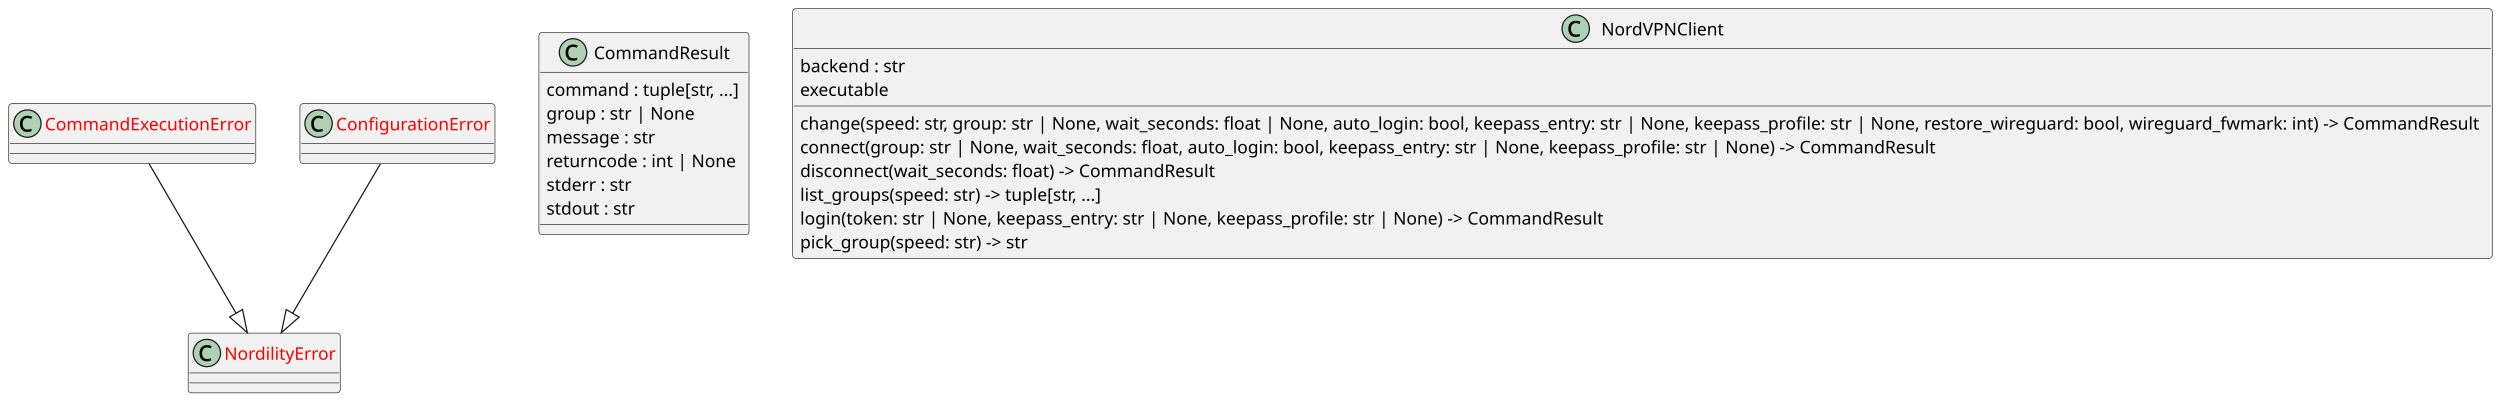
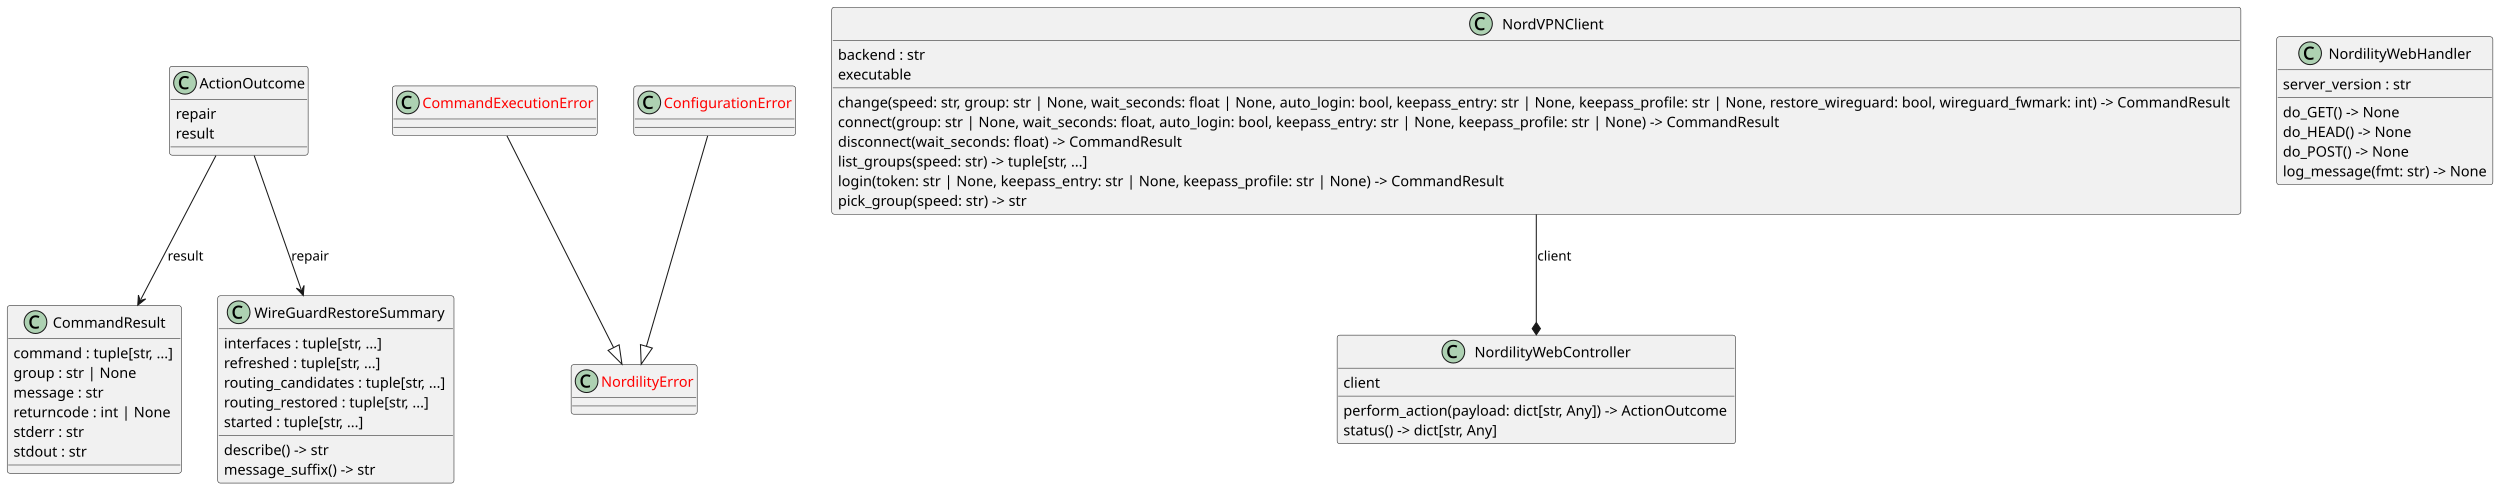
- <svg xmlns="http://www.w3.org/2000/svg" contentStyleType="text/css" data-diagram-type="CLASS" height="322px" preserveAspectRatio="none" style="width:2008px;height:322px;background:#FFFFFF;" version="1.1" viewBox="0 0 2008 322" width="2008px" zoomAndPan="magnify">
+ <svg xmlns="http://www.w3.org/2000/svg" contentStyleType="text/css" data-diagram-type="CLASS" height="475px" preserveAspectRatio="none" style="width:2422px;height:475px;background:#FFFFFF;" version="1.1" viewBox="0 0 2422 475" width="2422px" zoomAndPan="magnify">
  <defs />
  <g>
-     <g class="entity" data-qualified-name="src.nordility.client.CommandExecutionError" data-source-line="2" id="ent0002">
-       <rect fill="#F1F1F1" height="48" rx="2.5" ry="2.5" style="stroke:#181818;stroke-width:0.5;" width="198.459" x="7" y="83.27" />
-       <ellipse cx="22" cy="99.27" fill="#ADD1B2" rx="11" ry="11" style="stroke:#181818;stroke-width:1;" />
-       <path d="M22.109,94.801 Q21.188,94.801 20.453,95.114 Q19.734,95.426 19.234,96.02 Q18.734,96.598 18.453,97.473 Q18.188,98.348 18.188,99.442 Q18.188,100.879 18.625,101.926 Q19.078,102.973 19.922,103.52 Q20.781,104.067 22.094,104.067 Q22.875,104.067 23.562,103.942 Q24.266,103.801 25.266,103.489 L25.266,105.364 Q24.406,105.692 23.641,105.817 Q22.891,105.942 21.875,105.942 Q19.953,105.942 18.641,105.145 Q17.344,104.332 16.688,102.864 Q16.031,101.379 16.031,99.411 Q16.031,97.989 16.422,96.817 Q16.828,95.629 17.609,94.754 Q18.391,93.879 19.531,93.411 Q20.672,92.926 22.141,92.926 Q23.094,92.926 23.984,93.129 Q24.891,93.317 25.828,93.786 L25,95.567 Q24.219,95.192 23.562,95.004 Q22.906,94.801 22.109,94.801 Z " fill="#000000" />
-       <text fill="#FF0000" font-family="sans-serif" font-size="14" lengthAdjust="spacing" textLength="166.459" x="36" y="104.702">CommandExecutionError</text>
-       <line style="stroke:#181818;stroke-width:0.5;" x1="8" x2="204.459" y1="115.27" y2="115.27" />
-       <line style="stroke:#181818;stroke-width:0.5;" x1="8" x2="204.459" y1="123.27" y2="123.27" />
+     <g class="entity" data-qualified-name="src.nordility.web.ActionOutcome" data-source-line="2" id="ent0002">
+       <rect fill="#F1F1F1" height="86.136" rx="2.5" ry="2.5" style="stroke:#181818;stroke-width:0.5;" width="134.27" x="164.24" y="64.2" />
+       <ellipse cx="179.24" cy="80.2" fill="#ADD1B2" rx="11" ry="11" style="stroke:#181818;stroke-width:1;" />
+       <path d="M179.349,75.481 Q178.428,75.481 177.693,75.794 Q176.974,76.106 176.474,76.7 Q175.974,77.278 175.693,78.153 Q175.428,79.028 175.428,80.122 Q175.428,81.559 175.865,82.606 Q176.318,83.653 177.162,84.2 Q178.021,84.747 179.334,84.747 Q180.115,84.747 180.803,84.622 Q181.506,84.481 182.506,84.169 L182.506,86.044 Q181.646,86.372 180.881,86.497 Q180.131,86.622 179.115,86.622 Q177.193,86.622 175.881,85.825 Q174.584,85.013 173.928,83.544 Q173.271,82.059 173.271,80.091 Q173.271,78.669 173.662,77.497 Q174.068,76.309 174.849,75.434 Q175.631,74.559 176.771,74.091 Q177.912,73.606 179.381,73.606 Q180.334,73.606 181.224,73.809 Q182.131,73.997 183.068,74.466 L182.24,76.247 Q181.459,75.872 180.803,75.684 Q180.146,75.481 179.349,75.481 Z " fill="#000000" />
+       <text fill="#000000" font-family="sans-serif" font-size="14" lengthAdjust="spacing" textLength="102.27" x="193.24" y="85.632">ActionOutcome</text>
+       <line style="stroke:#181818;stroke-width:0.5;" x1="165.24" x2="297.51" y1="96.2" y2="96.2" />
+       <text fill="#000000" font-family="sans-serif" font-size="14" lengthAdjust="spacing" textLength="39.536" x="170.24" y="115.166">repair</text>
+       <text fill="#000000" font-family="sans-serif" font-size="14" lengthAdjust="spacing" textLength="37.702" x="170.24" y="134.234">result</text>
+       <line style="stroke:#181818;stroke-width:0.5;" x1="165.24" x2="297.51" y1="142.336" y2="142.336" />
    </g>
-     <g class="entity" data-qualified-name="src.nordility.client.CommandResult" data-source-line="4" id="ent0003">
-       <rect fill="#F1F1F1" height="162.407" rx="2.5" ry="2.5" style="stroke:#181818;stroke-width:0.5;" width="168.743" x="432.86" y="26.06" />
-       <ellipse cx="460.236" cy="42.06" fill="#ADD1B2" rx="11" ry="11" style="stroke:#181818;stroke-width:1;" />
-       <path d="M460.345,37.591 Q459.423,37.591 458.689,37.904 Q457.97,38.216 457.47,38.81 Q456.97,39.388 456.689,40.263 Q456.423,41.138 456.423,42.232 Q456.423,43.669 456.861,44.716 Q457.314,45.763 458.158,46.31 Q459.017,46.857 460.33,46.857 Q461.111,46.857 461.798,46.732 Q462.501,46.591 463.501,46.279 L463.501,48.154 Q462.642,48.482 461.876,48.607 Q461.126,48.732 460.111,48.732 Q458.189,48.732 456.876,47.935 Q455.58,47.123 454.923,45.654 Q454.267,44.169 454.267,42.201 Q454.267,40.779 454.658,39.607 Q455.064,38.419 455.845,37.544 Q456.626,36.669 457.767,36.201 Q458.908,35.716 460.376,35.716 Q461.33,35.716 462.22,35.919 Q463.126,36.107 464.064,36.576 L463.236,38.357 Q462.455,37.982 461.798,37.794 Q461.142,37.591 460.345,37.591 Z " fill="#000000" />
-       <text fill="#000000" font-family="sans-serif" font-size="14" lengthAdjust="spacing" textLength="109.242" x="476.986" y="47.492">CommandResult</text>
-       <line style="stroke:#181818;stroke-width:0.5;" x1="433.86" x2="600.603" y1="58.06" y2="58.06" />
-       <text fill="#000000" font-family="sans-serif" font-size="14" lengthAdjust="spacing" textLength="156.743" x="438.86" y="77.026">command : tuple[str, ...]</text>
-       <text fill="#000000" font-family="sans-serif" font-size="14" lengthAdjust="spacing" textLength="119.35" x="438.86" y="96.094">group : str | None</text>
-       <text fill="#000000" font-family="sans-serif" font-size="14" lengthAdjust="spacing" textLength="87.332" x="438.86" y="115.162">message : str</text>
-       <text fill="#000000" font-family="sans-serif" font-size="14" lengthAdjust="spacing" textLength="152.515" x="438.86" y="134.23">returncode : int | None</text>
-       <text fill="#000000" font-family="sans-serif" font-size="14" lengthAdjust="spacing" textLength="68.404" x="438.86" y="153.298">stderr : str</text>
-       <text fill="#000000" font-family="sans-serif" font-size="14" lengthAdjust="spacing" textLength="71.12" x="438.86" y="172.365">stdout : str</text>
-       <line style="stroke:#181818;stroke-width:0.5;" x1="433.86" x2="600.603" y1="180.468" y2="180.468" />
+     <g class="entity" data-qualified-name="src.nordility.client.CommandExecutionError" data-source-line="6" id="ent0003">
+       <rect fill="#F1F1F1" height="48" rx="2.5" ry="2.5" style="stroke:#181818;stroke-width:0.5;" width="198.459" x="380.14" y="83.27" />
+       <ellipse cx="395.14" cy="99.27" fill="#ADD1B2" rx="11" ry="11" style="stroke:#181818;stroke-width:1;" />
+       <path d="M395.249,94.551 Q394.327,94.551 393.593,94.864 Q392.874,95.176 392.374,95.77 Q391.874,96.348 391.593,97.223 Q391.327,98.098 391.327,99.192 Q391.327,100.629 391.765,101.676 Q392.218,102.723 393.062,103.27 Q393.921,103.817 395.234,103.817 Q396.015,103.817 396.702,103.692 Q397.406,103.551 398.406,103.239 L398.406,105.114 Q397.546,105.442 396.781,105.567 Q396.031,105.692 395.015,105.692 Q393.093,105.692 391.781,104.895 Q390.484,104.082 389.827,102.614 Q389.171,101.129 389.171,99.161 Q389.171,97.739 389.562,96.567 Q389.968,95.379 390.749,94.504 Q391.531,93.629 392.671,93.161 Q393.812,92.676 395.281,92.676 Q396.234,92.676 397.124,92.879 Q398.031,93.067 398.968,93.536 L398.14,95.317 Q397.359,94.942 396.702,94.754 Q396.046,94.551 395.249,94.551 Z " fill="#000000" />
+       <text fill="#FF0000" font-family="sans-serif" font-size="14" lengthAdjust="spacing" textLength="166.459" x="409.14" y="104.702">CommandExecutionError</text>
+       <line style="stroke:#181818;stroke-width:0.5;" x1="381.14" x2="577.599" y1="115.27" y2="115.27" />
+       <line style="stroke:#181818;stroke-width:0.5;" x1="381.14" x2="577.599" y1="123.27" y2="123.27" />
    </g>
-     <g class="entity" data-qualified-name="src.nordility.client.ConfigurationError" data-source-line="12" id="ent0004">
-       <rect fill="#F1F1F1" height="48" rx="2.5" ry="2.5" style="stroke:#181818;stroke-width:0.5;" width="156.684" x="240.89" y="83.27" />
-       <ellipse cx="255.89" cy="99.27" fill="#ADD1B2" rx="11" ry="11" style="stroke:#181818;stroke-width:1;" />
-       <path d="M255.999,94.801 Q255.077,94.801 254.343,95.114 Q253.624,95.426 253.124,96.02 Q252.624,96.598 252.343,97.473 Q252.077,98.348 252.077,99.442 Q252.077,100.879 252.515,101.926 Q252.968,102.973 253.812,103.52 Q254.671,104.067 255.984,104.067 Q256.765,104.067 257.452,103.942 Q258.156,103.801 259.156,103.489 L259.156,105.364 Q258.296,105.692 257.531,105.817 Q256.781,105.942 255.765,105.942 Q253.843,105.942 252.531,105.145 Q251.234,104.332 250.577,102.864 Q249.921,101.379 249.921,99.411 Q249.921,97.989 250.312,96.817 Q250.718,95.629 251.499,94.754 Q252.281,93.879 253.421,93.411 Q254.562,92.926 256.031,92.926 Q256.984,92.926 257.874,93.129 Q258.781,93.317 259.718,93.786 L258.89,95.567 Q258.109,95.192 257.452,95.004 Q256.796,94.801 255.999,94.801 Z " fill="#000000" />
-       <text fill="#FF0000" font-family="sans-serif" font-size="14" lengthAdjust="spacing" textLength="124.683" x="269.89" y="104.702">ConfigurationError</text>
-       <line style="stroke:#181818;stroke-width:0.5;" x1="241.89" x2="396.574" y1="115.27" y2="115.27" />
-       <line style="stroke:#181818;stroke-width:0.5;" x1="241.89" x2="396.574" y1="123.27" y2="123.27" />
+     <g class="entity" data-qualified-name="src.nordility.client.CommandResult" data-source-line="8" id="ent0004">
+       <rect fill="#F1F1F1" height="162.407" rx="2.5" ry="2.5" style="stroke:#181818;stroke-width:0.5;" width="168.743" x="7" y="296.08" />
+       <ellipse cx="34.376" cy="312.08" fill="#ADD1B2" rx="11" ry="11" style="stroke:#181818;stroke-width:1;" />
+       <path d="M34.485,307.361 Q33.563,307.361 32.829,307.674 Q32.11,307.986 31.61,308.58 Q31.11,309.158 30.829,310.033 Q30.563,310.908 30.563,312.002 Q30.563,313.439 31.001,314.486 Q31.454,315.533 32.298,316.08 Q33.157,316.627 34.47,316.627 Q35.251,316.627 35.938,316.502 Q36.641,316.361 37.641,316.049 L37.641,317.924 Q36.782,318.252 36.016,318.377 Q35.266,318.502 34.251,318.502 Q32.329,318.502 31.016,317.705 Q29.72,316.892 29.063,315.424 Q28.407,313.939 28.407,311.971 Q28.407,310.549 28.798,309.377 Q29.204,308.189 29.985,307.314 Q30.766,306.439 31.907,305.971 Q33.048,305.486 34.516,305.486 Q35.47,305.486 36.36,305.689 Q37.266,305.877 38.204,306.346 L37.376,308.127 Q36.595,307.752 35.938,307.564 Q35.282,307.361 34.485,307.361 Z " fill="#000000" />
+       <text fill="#000000" font-family="sans-serif" font-size="14" lengthAdjust="spacing" textLength="109.242" x="51.126" y="317.512">CommandResult</text>
+       <line style="stroke:#181818;stroke-width:0.5;" x1="8" x2="174.743" y1="328.08" y2="328.08" />
+       <text fill="#000000" font-family="sans-serif" font-size="14" lengthAdjust="spacing" textLength="156.743" x="13" y="347.046">command : tuple[str, ...]</text>
+       <text fill="#000000" font-family="sans-serif" font-size="14" lengthAdjust="spacing" textLength="119.35" x="13" y="366.114">group : str | None</text>
+       <text fill="#000000" font-family="sans-serif" font-size="14" lengthAdjust="spacing" textLength="87.332" x="13" y="385.182">message : str</text>
+       <text fill="#000000" font-family="sans-serif" font-size="14" lengthAdjust="spacing" textLength="152.515" x="13" y="404.25">returncode : int | None</text>
+       <text fill="#000000" font-family="sans-serif" font-size="14" lengthAdjust="spacing" textLength="68.404" x="13" y="423.318">stderr : str</text>
+       <text fill="#000000" font-family="sans-serif" font-size="14" lengthAdjust="spacing" textLength="71.12" x="13" y="442.385">stdout : str</text>
+       <line style="stroke:#181818;stroke-width:0.5;" x1="8" x2="174.743" y1="450.488" y2="450.488" />
    </g>
-     <g class="entity" data-qualified-name="src.nordility.client.NordVPNClient" data-source-line="14" id="ent0005">
-       <rect fill="#F1F1F1" height="200.543" rx="2.5" ry="2.5" style="stroke:#181818;stroke-width:0.5;" width="1365.151" x="636.65" y="7" />
-       <ellipse cx="1265.633" cy="23" fill="#ADD1B2" rx="11" ry="11" style="stroke:#181818;stroke-width:1;" />
-       <path d="M1265.742,18.531 Q1264.82,18.531 1264.086,18.844 Q1263.367,19.156 1262.867,19.75 Q1262.367,20.328 1262.086,21.203 Q1261.82,22.078 1261.82,23.172 Q1261.82,24.609 1262.258,25.656 Q1262.711,26.703 1263.555,27.25 Q1264.414,27.797 1265.727,27.797 Q1266.508,27.797 1267.195,27.672 Q1267.899,27.531 1268.899,27.219 L1268.899,29.094 Q1268.039,29.422 1267.274,29.547 Q1266.524,29.672 1265.508,29.672 Q1263.586,29.672 1262.274,28.875 Q1260.977,28.062 1260.32,26.594 Q1259.664,25.109 1259.664,23.141 Q1259.664,21.719 1260.055,20.547 Q1260.461,19.359 1261.242,18.484 Q1262.024,17.609 1263.164,17.141 Q1264.305,16.656 1265.774,16.656 Q1266.727,16.656 1267.617,16.859 Q1268.524,17.047 1269.461,17.516 L1268.633,19.297 Q1267.852,18.922 1267.195,18.734 Q1266.539,18.531 1265.742,18.531 Z " fill="#000000" />
-       <text fill="#000000" font-family="sans-serif" font-size="14" lengthAdjust="spacing" textLength="98.686" x="1286.133" y="28.432">NordVPNClient</text>
-       <line style="stroke:#181818;stroke-width:0.5;" x1="637.65" x2="2000.802" y1="39" y2="39" />
-       <text fill="#000000" font-family="sans-serif" font-size="14" lengthAdjust="spacing" textLength="84.392" x="642.65" y="57.966">backend : str</text>
-       <text fill="#000000" font-family="sans-serif" font-size="14" lengthAdjust="spacing" textLength="71.596" x="642.65" y="77.034">executable</text>
-       <line style="stroke:#181818;stroke-width:0.5;" x1="637.65" x2="2000.802" y1="85.136" y2="85.136" />
-       <text fill="#000000" font-family="sans-serif" font-size="14" lengthAdjust="spacing" textLength="1353.151" x="642.65" y="104.102">change(speed: str, group: str | None, wait_seconds: float | None, auto_login: bool, keepass_entry: str | None, keepass_profile: str | None, restore_wireguard: bool, wireguard_fwmark: int) -&gt; CommandResult</text>
-       <text fill="#000000" font-family="sans-serif" font-size="14" lengthAdjust="spacing" textLength="912.545" x="642.65" y="123.17">connect(group: str | None, wait_seconds: float, auto_login: bool, keepass_entry: str | None, keepass_profile: str | None) -&gt; CommandResult</text>
-       <text fill="#000000" font-family="sans-serif" font-size="14" lengthAdjust="spacing" textLength="333.227" x="642.65" y="142.238">disconnect(wait_seconds: float) -&gt; CommandResult</text>
-       <text fill="#000000" font-family="sans-serif" font-size="14" lengthAdjust="spacing" textLength="244.103" x="642.65" y="161.305">list_groups(speed: str) -&gt; tuple[str, ...]</text>
-       <text fill="#000000" font-family="sans-serif" font-size="14" lengthAdjust="spacing" textLength="645.524" x="642.65" y="180.373">login(token: str | None, keepass_entry: str | None, keepass_profile: str | None) -&gt; CommandResult</text>
-       <text fill="#000000" font-family="sans-serif" font-size="14" lengthAdjust="spacing" textLength="183.147" x="642.65" y="199.441">pick_group(speed: str) -&gt; str</text>
+     <g class="entity" data-qualified-name="src.nordility.client.ConfigurationError" data-source-line="16" id="ent0005">
+       <rect fill="#F1F1F1" height="48" rx="2.5" ry="2.5" style="stroke:#181818;stroke-width:0.5;" width="156.684" x="614.03" y="83.27" />
+       <ellipse cx="629.03" cy="99.27" fill="#ADD1B2" rx="11" ry="11" style="stroke:#181818;stroke-width:1;" />
+       <path d="M629.139,94.551 Q628.217,94.551 627.483,94.864 Q626.764,95.176 626.264,95.77 Q625.764,96.348 625.483,97.223 Q625.217,98.098 625.217,99.192 Q625.217,100.629 625.655,101.676 Q626.108,102.723 626.952,103.27 Q627.811,103.817 629.124,103.817 Q629.905,103.817 630.592,103.692 Q631.296,103.551 632.296,103.239 L632.296,105.114 Q631.436,105.442 630.671,105.567 Q629.921,105.692 628.905,105.692 Q626.983,105.692 625.671,104.895 Q624.374,104.082 623.717,102.614 Q623.061,101.129 623.061,99.161 Q623.061,97.739 623.452,96.567 Q623.858,95.379 624.639,94.504 Q625.421,93.629 626.561,93.161 Q627.702,92.676 629.171,92.676 Q630.124,92.676 631.014,92.879 Q631.921,93.067 632.858,93.536 L632.03,95.317 Q631.249,94.942 630.592,94.754 Q629.936,94.551 629.139,94.551 Z " fill="#000000" />
+       <text fill="#FF0000" font-family="sans-serif" font-size="14" lengthAdjust="spacing" textLength="124.683" x="643.03" y="104.702">ConfigurationError</text>
+       <line style="stroke:#181818;stroke-width:0.5;" x1="615.03" x2="769.713" y1="115.27" y2="115.27" />
+       <line style="stroke:#181818;stroke-width:0.5;" x1="615.03" x2="769.713" y1="123.27" y2="123.27" />
    </g>
-     <g class="entity" data-qualified-name="src.nordility.client.NordilityError" data-source-line="24" id="ent0006">
-       <rect fill="#F1F1F1" height="48" rx="2.5" ry="2.5" style="stroke:#181818;stroke-width:0.5;" width="122.132" x="151.16" y="267.54" />
-       <ellipse cx="166.16" cy="283.54" fill="#ADD1B2" rx="11" ry="11" style="stroke:#181818;stroke-width:1;" />
-       <path d="M166.269,279.071 Q165.347,279.071 164.613,279.384 Q163.894,279.696 163.394,280.29 Q162.894,280.868 162.613,281.743 Q162.347,282.618 162.347,283.712 Q162.347,285.149 162.785,286.196 Q163.238,287.243 164.082,287.79 Q164.941,288.337 166.254,288.337 Q167.035,288.337 167.722,288.212 Q168.426,288.071 169.426,287.759 L169.426,289.634 Q168.566,289.962 167.801,290.087 Q167.051,290.212 166.035,290.212 Q164.113,290.212 162.801,289.415 Q161.504,288.603 160.847,287.134 Q160.191,285.649 160.191,283.681 Q160.191,282.259 160.582,281.087 Q160.988,279.899 161.769,279.024 Q162.551,278.149 163.691,277.681 Q164.832,277.196 166.301,277.196 Q167.254,277.196 168.144,277.399 Q169.051,277.587 169.988,278.056 L169.16,279.837 Q168.379,279.462 167.722,279.274 Q167.066,279.071 166.269,279.071 Z " fill="#000000" />
-       <text fill="#FF0000" font-family="sans-serif" font-size="14" lengthAdjust="spacing" textLength="90.132" x="180.16" y="288.972">NordilityError</text>
-       <line style="stroke:#181818;stroke-width:0.5;" x1="152.16" x2="272.292" y1="299.54" y2="299.54" />
-       <line style="stroke:#181818;stroke-width:0.5;" x1="152.16" x2="272.292" y1="307.54" y2="307.54" />
+     <g class="entity" data-qualified-name="src.nordility.client.NordVPNClient" data-source-line="18" id="ent0006">
+       <rect fill="#F1F1F1" height="200.543" rx="2.5" ry="2.5" style="stroke:#181818;stroke-width:0.5;" width="1365.151" x="805.8" y="7" />
+       <ellipse cx="1434.783" cy="23" fill="#ADD1B2" rx="11" ry="11" style="stroke:#181818;stroke-width:1;" />
+       <path d="M1434.892,18.281 Q1433.97,18.281 1433.236,18.594 Q1432.517,18.906 1432.017,19.5 Q1431.517,20.078 1431.236,20.953 Q1430.97,21.828 1430.97,22.922 Q1430.97,24.359 1431.408,25.406 Q1431.861,26.453 1432.705,27 Q1433.564,27.547 1434.877,27.547 Q1435.658,27.547 1436.345,27.422 Q1437.049,27.281 1438.049,26.969 L1438.049,28.844 Q1437.189,29.172 1436.424,29.297 Q1435.674,29.422 1434.658,29.422 Q1432.736,29.422 1431.424,28.625 Q1430.127,27.812 1429.47,26.344 Q1428.814,24.859 1428.814,22.891 Q1428.814,21.469 1429.205,20.297 Q1429.611,19.109 1430.392,18.234 Q1431.174,17.359 1432.314,16.891 Q1433.455,16.406 1434.924,16.406 Q1435.877,16.406 1436.767,16.609 Q1437.674,16.797 1438.611,17.266 L1437.783,19.047 Q1437.002,18.672 1436.345,18.484 Q1435.689,18.281 1434.892,18.281 Z " fill="#000000" />
+       <text fill="#000000" font-family="sans-serif" font-size="14" lengthAdjust="spacing" textLength="98.686" x="1455.283" y="28.432">NordVPNClient</text>
+       <line style="stroke:#181818;stroke-width:0.5;" x1="806.8" x2="2169.952" y1="39" y2="39" />
+       <text fill="#000000" font-family="sans-serif" font-size="14" lengthAdjust="spacing" textLength="84.392" x="811.8" y="57.966">backend : str</text>
+       <text fill="#000000" font-family="sans-serif" font-size="14" lengthAdjust="spacing" textLength="71.596" x="811.8" y="77.034">executable</text>
+       <line style="stroke:#181818;stroke-width:0.5;" x1="806.8" x2="2169.952" y1="85.136" y2="85.136" />
+       <text fill="#000000" font-family="sans-serif" font-size="14" lengthAdjust="spacing" textLength="1353.151" x="811.8" y="104.102">change(speed: str, group: str | None, wait_seconds: float | None, auto_login: bool, keepass_entry: str | None, keepass_profile: str | None, restore_wireguard: bool, wireguard_fwmark: int) -&gt; CommandResult</text>
+       <text fill="#000000" font-family="sans-serif" font-size="14" lengthAdjust="spacing" textLength="912.545" x="811.8" y="123.17">connect(group: str | None, wait_seconds: float, auto_login: bool, keepass_entry: str | None, keepass_profile: str | None) -&gt; CommandResult</text>
+       <text fill="#000000" font-family="sans-serif" font-size="14" lengthAdjust="spacing" textLength="333.227" x="811.8" y="142.238">disconnect(wait_seconds: float) -&gt; CommandResult</text>
+       <text fill="#000000" font-family="sans-serif" font-size="14" lengthAdjust="spacing" textLength="244.103" x="811.8" y="161.305">list_groups(speed: str) -&gt; tuple[str, ...]</text>
+       <text fill="#000000" font-family="sans-serif" font-size="14" lengthAdjust="spacing" textLength="645.524" x="811.8" y="180.373">login(token: str | None, keepass_entry: str | None, keepass_profile: str | None) -&gt; CommandResult</text>
+       <text fill="#000000" font-family="sans-serif" font-size="14" lengthAdjust="spacing" textLength="183.147" x="811.8" y="199.441">pick_group(speed: str) -&gt; str</text>
    </g>
-     <g class="link" data-entity-1="ent0002" data-entity-2="ent0006" data-link-type="extension" data-source-line="26" id="lnk7">
-       <path codeLine="26" d="M119.87,131.72 C140.22,166.72 169.271,216.67 189.591,251.61" fill="none" id="src.nordility.client.CommandExecutionError-to-src.nordility.client.NordilityError" style="stroke:#181818;stroke-width:1;" />
-       <polygon fill="none" points="198.64,267.17,194.778,248.594,184.404,254.626,198.64,267.17" style="stroke:#181818;stroke-width:1;" />
+     <g class="entity" data-qualified-name="src.nordility.client.NordilityError" data-source-line="28" id="ent0007">
+       <rect fill="#F1F1F1" height="48" rx="2.5" ry="2.5" style="stroke:#181818;stroke-width:0.5;" width="122.132" x="553.31" y="353.28" />
+       <ellipse cx="568.31" cy="369.28" fill="#ADD1B2" rx="11" ry="11" style="stroke:#181818;stroke-width:1;" />
+       <path d="M568.419,364.561 Q567.497,364.561 566.763,364.874 Q566.044,365.186 565.544,365.78 Q565.044,366.358 564.763,367.233 Q564.497,368.108 564.497,369.202 Q564.497,370.639 564.935,371.686 Q565.388,372.733 566.232,373.28 Q567.091,373.827 568.404,373.827 Q569.185,373.827 569.872,373.702 Q570.576,373.561 571.576,373.249 L571.576,375.124 Q570.716,375.452 569.951,375.577 Q569.201,375.702 568.185,375.702 Q566.263,375.702 564.951,374.905 Q563.654,374.092 562.997,372.624 Q562.341,371.139 562.341,369.171 Q562.341,367.749 562.732,366.577 Q563.138,365.389 563.919,364.514 Q564.701,363.639 565.841,363.171 Q566.982,362.686 568.451,362.686 Q569.404,362.686 570.294,362.889 Q571.201,363.077 572.138,363.546 L571.31,365.327 Q570.529,364.952 569.872,364.764 Q569.216,364.561 568.419,364.561 Z " fill="#000000" />
+       <text fill="#FF0000" font-family="sans-serif" font-size="14" lengthAdjust="spacing" textLength="90.132" x="582.31" y="374.712">NordilityError</text>
+       <line style="stroke:#181818;stroke-width:0.5;" x1="554.31" x2="674.442" y1="385.28" y2="385.28" />
+       <line style="stroke:#181818;stroke-width:0.5;" x1="554.31" x2="674.442" y1="393.28" y2="393.28" />
    </g>
-     <g class="link" data-entity-1="ent0004" data-entity-2="ent0006" data-link-type="extension" data-source-line="27" id="lnk8">
-       <path codeLine="27" d="M305.46,131.72 C284.91,166.72 255.572,216.707 235.062,251.647" fill="none" id="src.nordility.client.ConfigurationError-to-src.nordility.client.NordilityError" style="stroke:#181818;stroke-width:1;" />
-       <polygon fill="none" points="225.95,267.17,240.237,254.684,229.888,248.609,225.95,267.17" style="stroke:#181818;stroke-width:1;" />
+     <g class="entity" data-qualified-name="src.nordility.web.NordilityWebController" data-source-line="30" id="ent0008">
+       <rect fill="#F1F1F1" height="105.204" rx="2.5" ry="2.5" style="stroke:#181818;stroke-width:0.5;" width="385.911" x="1295.42" y="324.68" />
+       <ellipse cx="1408.008" cy="340.68" fill="#ADD1B2" rx="11" ry="11" style="stroke:#181818;stroke-width:1;" />
+       <path d="M1408.117,335.961 Q1407.195,335.961 1406.461,336.274 Q1405.742,336.586 1405.242,337.18 Q1404.742,337.758 1404.461,338.633 Q1404.195,339.508 1404.195,340.602 Q1404.195,342.039 1404.633,343.086 Q1405.086,344.133 1405.929,344.68 Q1406.789,345.227 1408.101,345.227 Q1408.883,345.227 1409.57,345.102 Q1410.273,344.961 1411.273,344.649 L1411.273,346.524 Q1410.414,346.852 1409.648,346.977 Q1408.898,347.102 1407.883,347.102 Q1405.961,347.102 1404.648,346.305 Q1403.351,345.493 1402.695,344.024 Q1402.039,342.539 1402.039,340.571 Q1402.039,339.149 1402.429,337.977 Q1402.836,336.789 1403.617,335.914 Q1404.398,335.039 1405.539,334.571 Q1406.679,334.086 1408.148,334.086 Q1409.101,334.086 1409.992,334.289 Q1410.898,334.477 1411.836,334.946 L1411.008,336.727 Q1410.226,336.352 1409.57,336.164 Q1408.914,335.961 1408.117,335.961 Z " fill="#000000" />
+       <text fill="#000000" font-family="sans-serif" font-size="14" lengthAdjust="spacing" textLength="152.235" x="1428.508" y="346.112">NordilityWebController</text>
+       <line style="stroke:#181818;stroke-width:0.5;" x1="1296.42" x2="1680.331" y1="356.68" y2="356.68" />
+       <text fill="#000000" font-family="sans-serif" font-size="14" lengthAdjust="spacing" textLength="35.546" x="1301.42" y="375.646">client</text>
+       <line style="stroke:#181818;stroke-width:0.5;" x1="1296.42" x2="1680.331" y1="383.748" y2="383.748" />
+       <text fill="#000000" font-family="sans-serif" font-size="14" lengthAdjust="spacing" textLength="373.911" x="1301.42" y="402.714">perform_action(payload: dict[str, Any]) -&gt; ActionOutcome</text>
+       <text fill="#000000" font-family="sans-serif" font-size="14" lengthAdjust="spacing" textLength="151.101" x="1301.42" y="421.782">status() -&gt; dict[str, Any]</text>
+     </g>
+     <g class="entity" data-qualified-name="src.nordility.web.make_handler.NordilityWebHandler" data-source-line="35" id="ent0009">
+       <rect fill="#F1F1F1" height="143.34" rx="2.5" ry="2.5" style="stroke:#181818;stroke-width:0.5;" width="209.413" x="2205.67" y="35.6" />
+       <ellipse cx="2238.029" cy="51.6" fill="#ADD1B2" rx="11" ry="11" style="stroke:#181818;stroke-width:1;" />
+       <path d="M2238.139,46.881 Q2237.217,46.881 2236.482,47.194 Q2235.764,47.506 2235.264,48.1 Q2234.764,48.678 2234.482,49.553 Q2234.217,50.428 2234.217,51.522 Q2234.217,52.959 2234.654,54.006 Q2235.107,55.053 2235.951,55.6 Q2236.81,56.147 2238.123,56.147 Q2238.904,56.147 2239.592,56.022 Q2240.295,55.881 2241.295,55.569 L2241.295,57.444 Q2240.435,57.772 2239.67,57.897 Q2238.92,58.022 2237.904,58.022 Q2235.982,58.022 2234.67,57.225 Q2233.373,56.413 2232.717,54.944 Q2232.06,53.459 2232.06,51.491 Q2232.06,50.069 2232.451,48.897 Q2232.857,47.709 2233.639,46.834 Q2234.42,45.959 2235.56,45.491 Q2236.701,45.006 2238.17,45.006 Q2239.123,45.006 2240.014,45.209 Q2240.92,45.397 2241.857,45.866 L2241.029,47.647 Q2240.248,47.272 2239.592,47.084 Q2238.935,46.881 2238.139,46.881 Z " fill="#000000" />
+       <text fill="#000000" font-family="sans-serif" font-size="14" lengthAdjust="spacing" textLength="138.838" x="2255.887" y="57.032">NordilityWebHandler</text>
+       <line style="stroke:#181818;stroke-width:0.5;" x1="2206.67" x2="2414.083" y1="67.6" y2="67.6" />
+       <text fill="#000000" font-family="sans-serif" font-size="14" lengthAdjust="spacing" textLength="124.194" x="2211.67" y="86.566">server_version : str</text>
+       <line style="stroke:#181818;stroke-width:0.5;" x1="2206.67" x2="2414.083" y1="94.668" y2="94.668" />
+       <text fill="#000000" font-family="sans-serif" font-size="14" lengthAdjust="spacing" textLength="112.909" x="2211.67" y="113.634">do_GET() -&gt; None</text>
+       <text fill="#000000" font-family="sans-serif" font-size="14" lengthAdjust="spacing" textLength="124.474" x="2211.67" y="132.702">do_HEAD() -&gt; None</text>
+       <text fill="#000000" font-family="sans-serif" font-size="14" lengthAdjust="spacing" textLength="122.023" x="2211.67" y="151.77">do_POST() -&gt; None</text>
+       <text fill="#000000" font-family="sans-serif" font-size="14" lengthAdjust="spacing" textLength="197.413" x="2211.67" y="170.838">log_message(fmt: str) -&gt; None</text>
+     </g>
+     <g class="entity" data-qualified-name="src.nordility.client.WireGuardRestoreSummary" data-source-line="42" id="ent0010">
+       <rect fill="#F1F1F1" height="181.475" rx="2.5" ry="2.5" style="stroke:#181818;stroke-width:0.5;" width="228.873" x="210.94" y="286.54" />
+       <ellipse cx="231.191" cy="302.54" fill="#ADD1B2" rx="11" ry="11" style="stroke:#181818;stroke-width:1;" />
+       <path d="M231.3,297.821 Q230.378,297.821 229.644,298.134 Q228.925,298.446 228.425,299.04 Q227.925,299.618 227.644,300.493 Q227.378,301.368 227.378,302.462 Q227.378,303.899 227.816,304.946 Q228.269,305.993 229.112,306.54 Q229.972,307.087 231.284,307.087 Q232.066,307.087 232.753,306.962 Q233.456,306.821 234.456,306.509 L234.456,308.384 Q233.597,308.712 232.831,308.837 Q232.081,308.962 231.066,308.962 Q229.144,308.962 227.831,308.165 Q226.534,307.353 225.878,305.884 Q225.222,304.399 225.222,302.431 Q225.222,301.009 225.612,299.837 Q226.019,298.649 226.8,297.774 Q227.581,296.899 228.722,296.431 Q229.862,295.946 231.331,295.946 Q232.284,295.946 233.175,296.149 Q234.081,296.337 235.019,296.806 L234.191,298.587 Q233.409,298.212 232.753,298.024 Q232.097,297.821 231.3,297.821 Z " fill="#000000" />
+       <text fill="#000000" font-family="sans-serif" font-size="14" lengthAdjust="spacing" textLength="185.205" x="246.357" y="307.972">WireGuardRestoreSummary</text>
+       <line style="stroke:#181818;stroke-width:0.5;" x1="211.94" x2="438.813" y1="318.54" y2="318.54" />
+       <text fill="#000000" font-family="sans-serif" font-size="14" lengthAdjust="spacing" textLength="155.245" x="216.94" y="337.506">interfaces : tuple[str, ...]</text>
+       <text fill="#000000" font-family="sans-serif" font-size="14" lengthAdjust="spacing" textLength="154.293" x="216.94" y="356.574">refreshed : tuple[str, ...]</text>
+       <text fill="#000000" font-family="sans-serif" font-size="14" lengthAdjust="spacing" textLength="216.873" x="216.94" y="375.642">routing_candidates : tuple[str, ...]</text>
+       <text fill="#000000" font-family="sans-serif" font-size="14" lengthAdjust="spacing" textLength="201.501" x="216.94" y="394.71">routing_restored : tuple[str, ...]</text>
+       <text fill="#000000" font-family="sans-serif" font-size="14" lengthAdjust="spacing" textLength="137.214" x="216.94" y="413.778">started : tuple[str, ...]</text>
+       <line style="stroke:#181818;stroke-width:0.5;" x1="211.94" x2="438.813" y1="421.88" y2="421.88" />
+       <text fill="#000000" font-family="sans-serif" font-size="14" lengthAdjust="spacing" textLength="101.57" x="216.94" y="440.846">describe() -&gt; str</text>
+       <text fill="#000000" font-family="sans-serif" font-size="14" lengthAdjust="spacing" textLength="146.719" x="216.94" y="459.913">message_suffix() -&gt; str</text>
+     </g>
+     <g class="link" data-entity-1="ent0003" data-entity-2="ent0007" data-link-type="extension" data-source-line="51" id="lnk11">
+       <path codeLine="51" d="M491.12,131.59 C516.65,182.27 568.861,285.945 594.461,336.755" fill="none" id="src.nordility.client.CommandExecutionError-to-src.nordility.client.NordilityError" style="stroke:#181818;stroke-width:1;" />
+       <polygon fill="none" points="602.56,352.83,599.819,334.055,589.102,339.455,602.56,352.83" style="stroke:#181818;stroke-width:1;" />
+     </g>
+     <g class="link" data-entity-1="ent0005" data-entity-2="ent0007" data-link-type="extension" data-source-line="52" id="lnk12">
+       <path codeLine="52" d="M685.59,131.59 C670.83,182.27 641.008,284.736 626.228,335.546" fill="none" id="src.nordility.client.ConfigurationError-to-src.nordility.client.NordilityError" style="stroke:#181818;stroke-width:1;" />
+       <polygon fill="none" points="621.2,352.83,631.989,337.222,620.466,333.87,621.2,352.83" style="stroke:#181818;stroke-width:1;" />
+     </g>
+     <g class="link" data-entity-1="ent0002" data-entity-2="ent0004" data-link-type="dependency" data-source-line="53" id="lnk13">
+       <path codeLine="53" d="M209.19,150.74 C188.91,189.56 161.158,242.692 136.258,290.362" fill="none" id="src.nordility.web.ActionOutcome-to-src.nordility.client.CommandResult" style="stroke:#181818;stroke-width:1;" />
+       <polygon fill="#181818" points="133.48,295.68,141.192,289.555,135.795,291.248,134.101,285.851,133.48,295.68" style="stroke:#181818;stroke-width:1;" />
+       <text fill="#000000" font-family="sans-serif" font-size="13" lengthAdjust="spacing" textLength="35.009" x="162.37" y="252.437">result</text>
+     </g>
+     <g class="link" data-entity-1="ent0002" data-entity-2="ent0010" data-link-type="dependency" data-source-line="54" id="lnk14">
+       <path codeLine="54" d="M246.27,150.74 C259,187.05 275.775,234.868 291.825,280.648" fill="none" id="src.nordility.web.ActionOutcome-to-src.nordility.client.WireGuardRestoreSummary" style="stroke:#181818;stroke-width:1;" />
+       <polygon fill="#181818" points="293.81,286.31,294.607,276.493,292.156,281.592,287.058,279.14,293.81,286.31" style="stroke:#181818;stroke-width:1;" />
+       <text fill="#000000" font-family="sans-serif" font-size="13" lengthAdjust="spacing" textLength="36.712" x="282.19" y="252.437">repair</text>
+     </g>
+     <g class="link" data-entity-1="ent0006" data-entity-2="ent0008" data-link-type="composition" data-source-line="55" id="lnk15">
+       <path codeLine="55" d="M1488.37,207.69 C1488.37,247.31 1488.37,279.27 1488.37,312.37" fill="none" id="src.nordility.client.NordVPNClient-to-src.nordility.web.NordilityWebController" style="stroke:#181818;stroke-width:1;" />
+       <polygon fill="#181818" points="1488.37,324.37,1492.37,318.37,1488.37,312.37,1484.37,318.37,1488.37,324.37" style="stroke:#181818;stroke-width:1;" />
+       <text fill="#000000" font-family="sans-serif" font-size="13" lengthAdjust="spacing" textLength="33.007" x="1489.37" y="252.437">client</text>
    </g>
  </g>
</svg>
